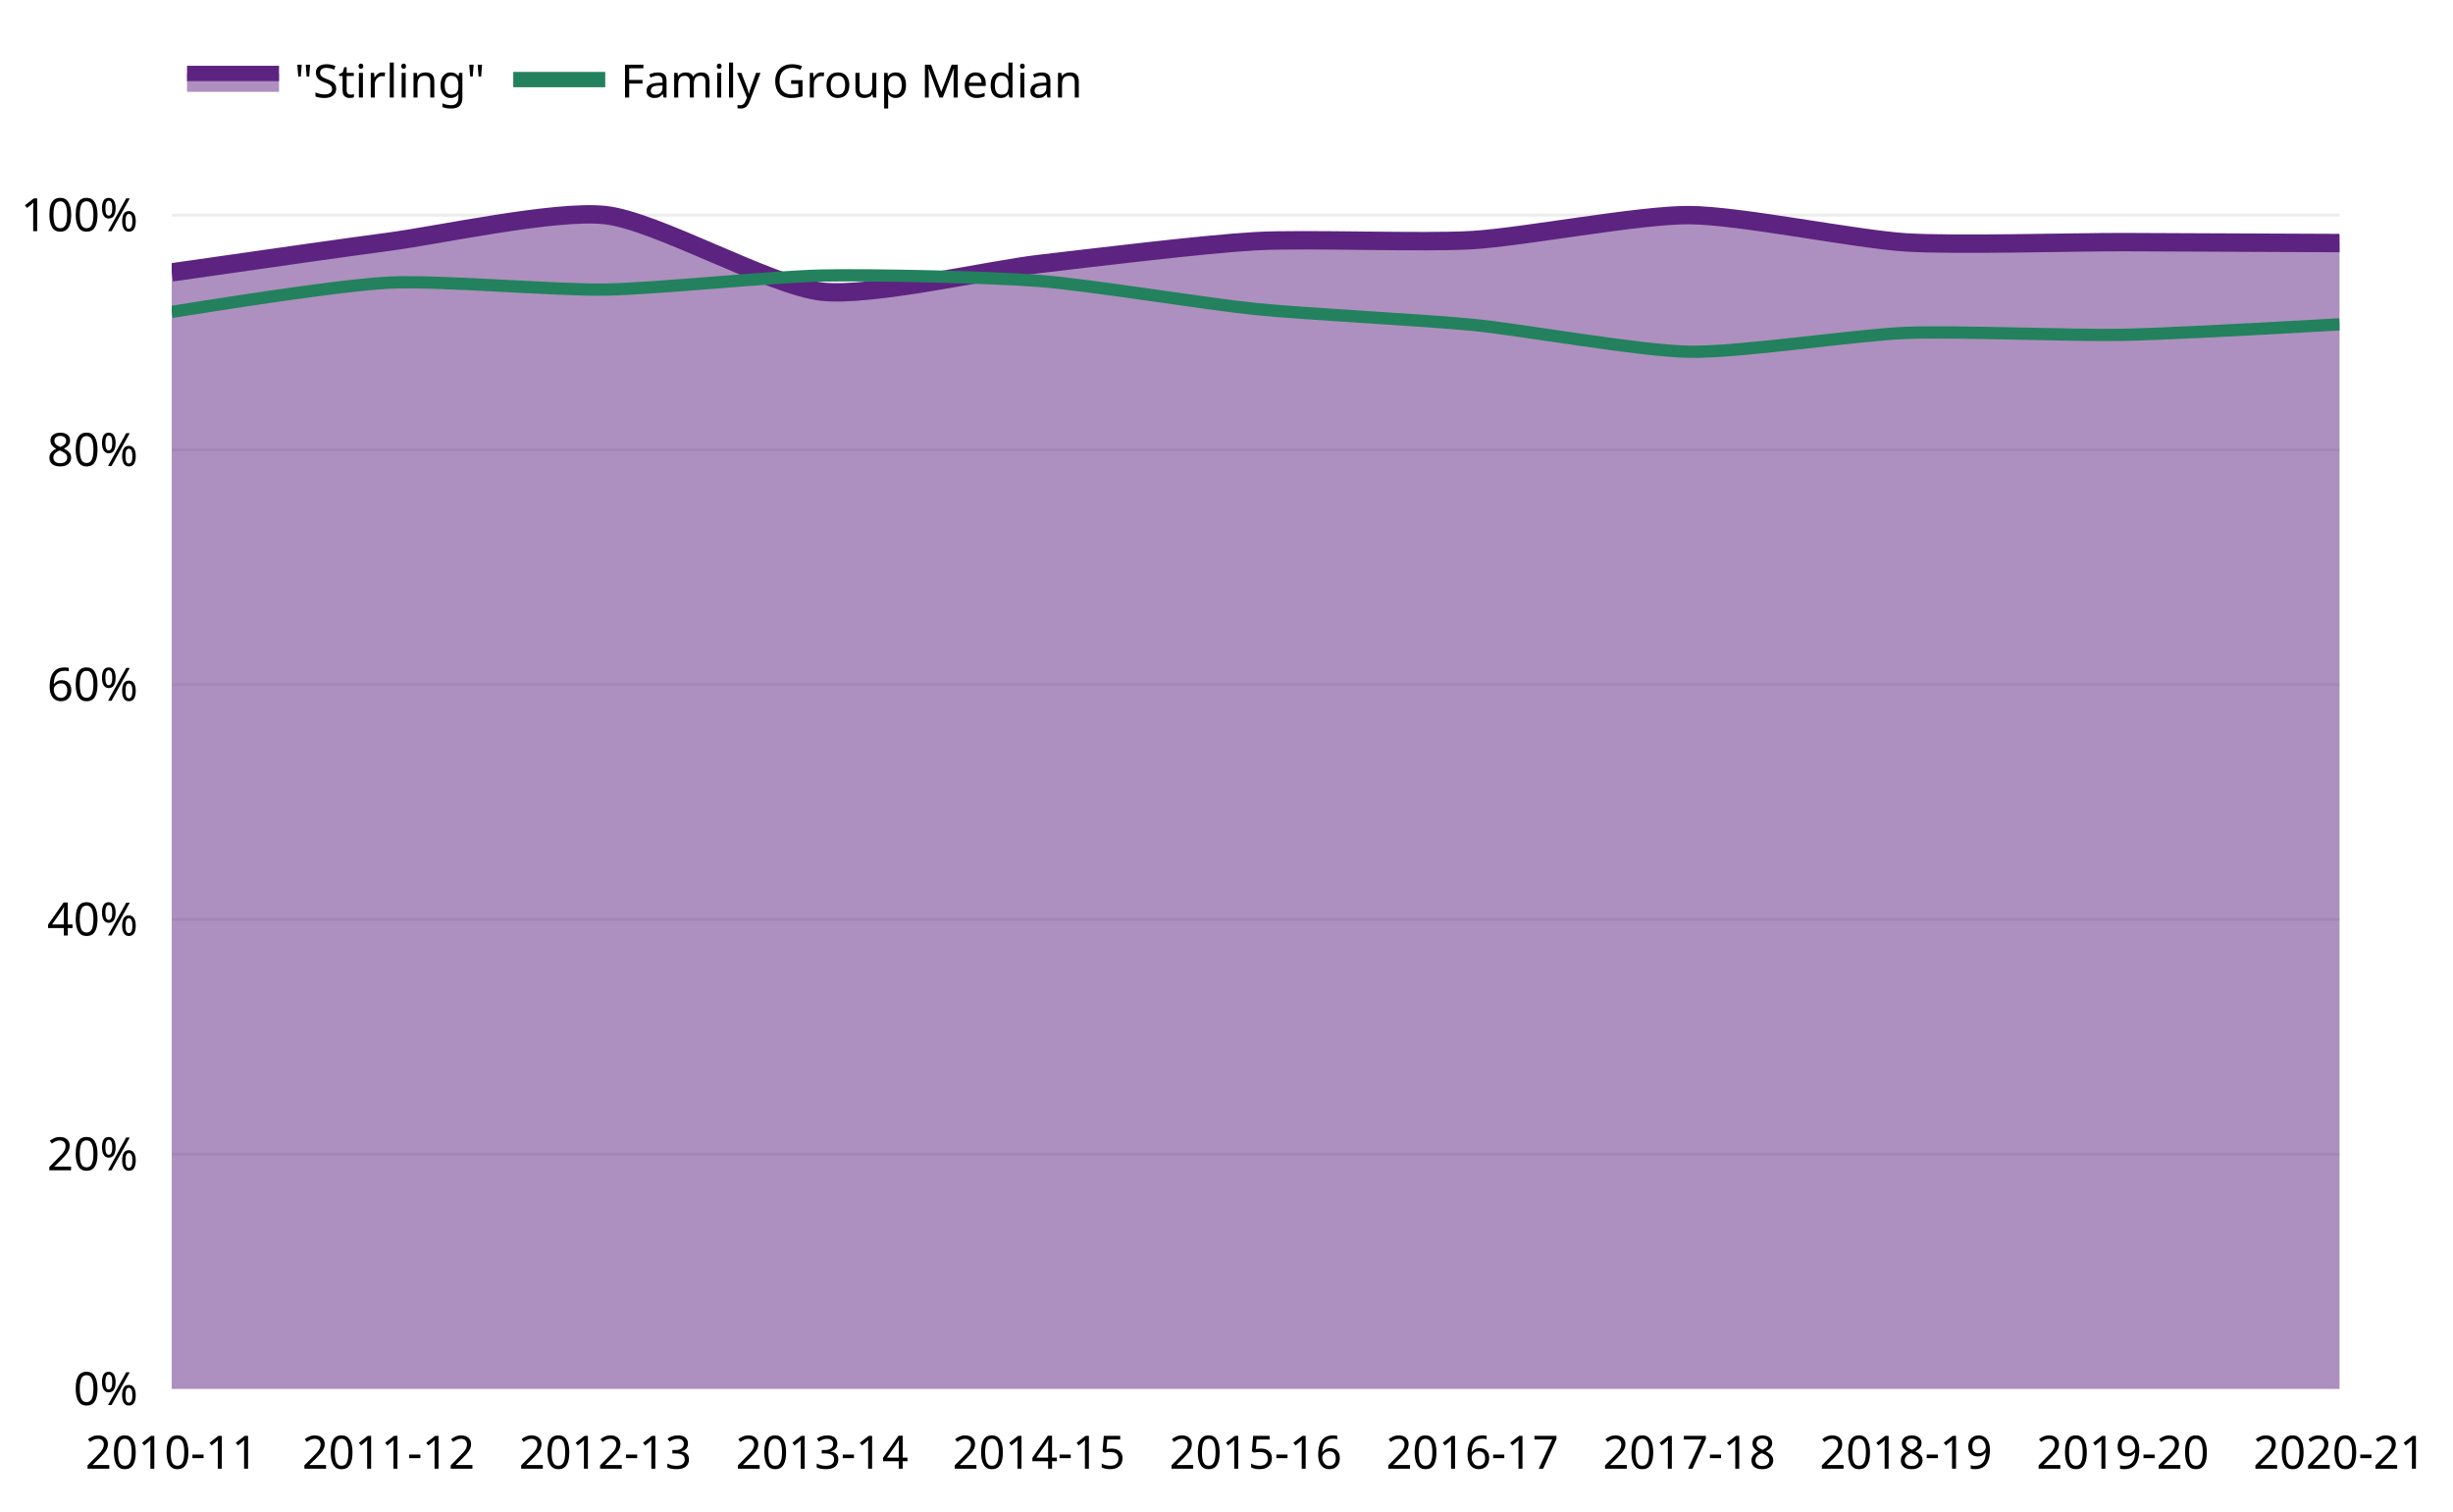
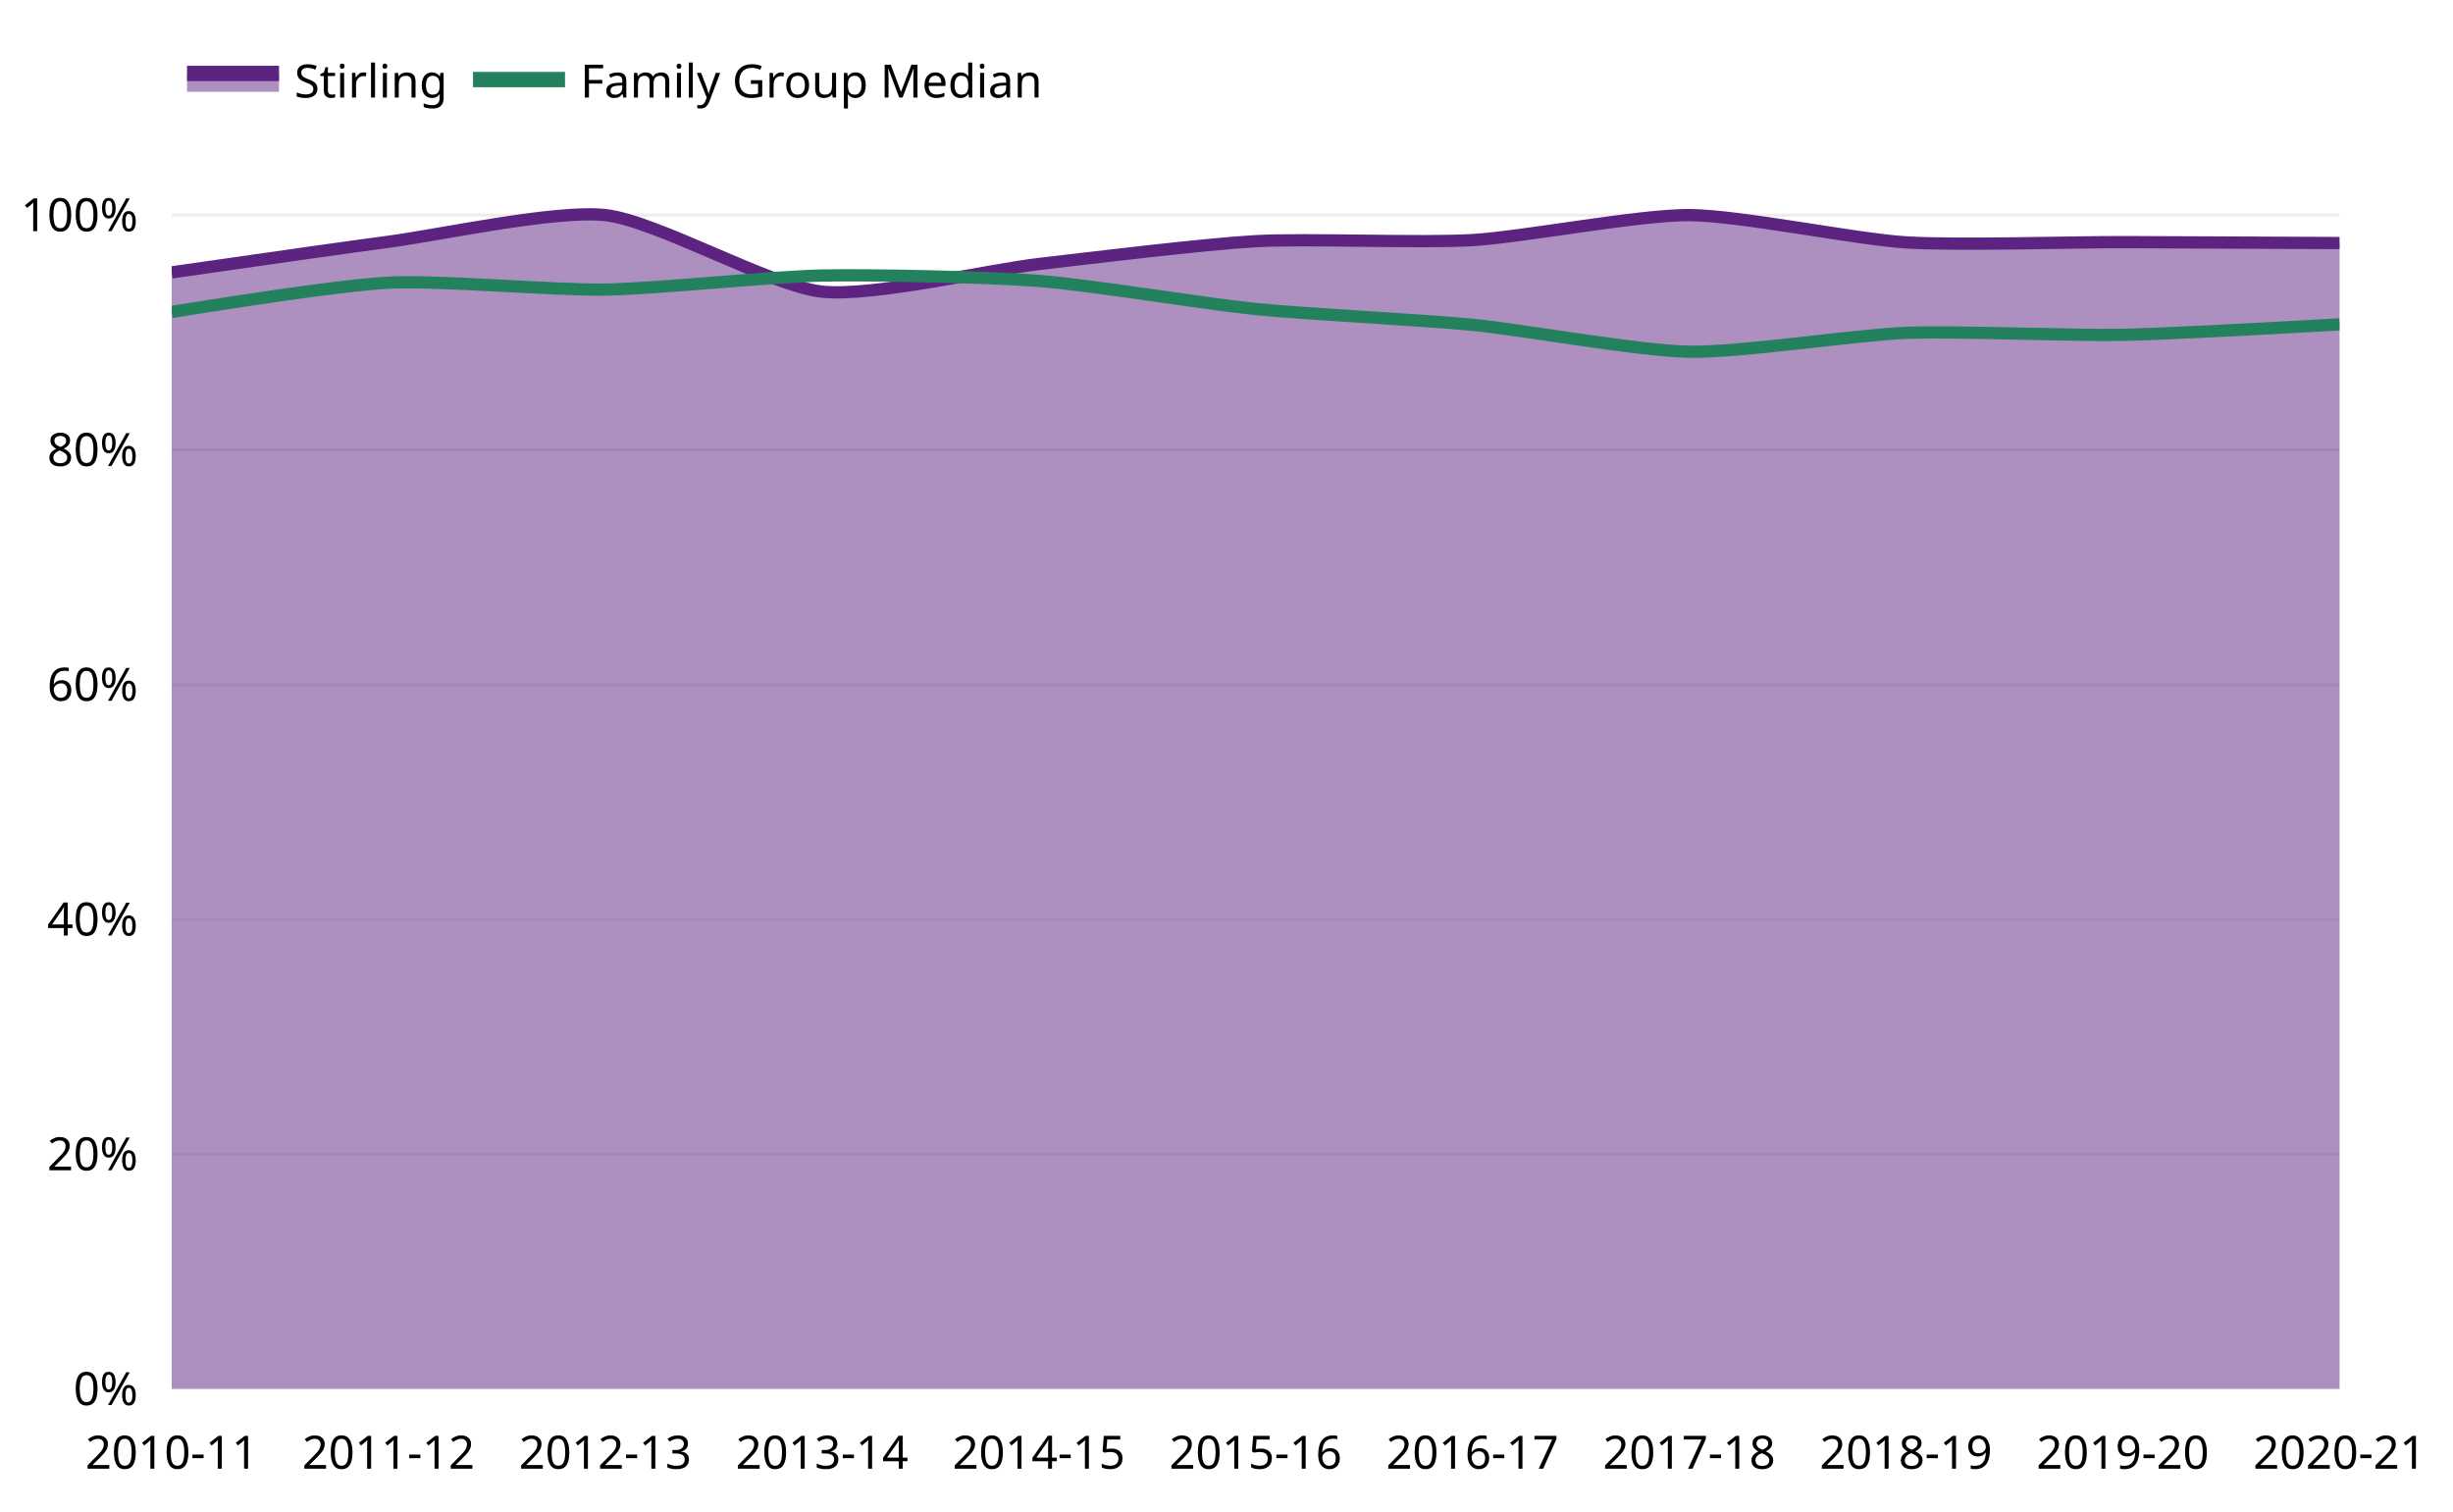
<svg xmlns="http://www.w3.org/2000/svg" class="main-svg" width="800" height="493" style="" viewBox="0 0 800 493">
  <rect x="0" y="0" width="800" height="493" style="fill: rgb(255, 255, 255); fill-opacity: 1;" />
-   <defs id="defs-8fb36e">
+   <defs id="defs-cc37e1">
    <g class="clips">
-       <clipPath id="clip8fb36exyplot" class="plotclip">
+       <clipPath id="clipcc37e1xyplot" class="plotclip">
        <rect width="707" height="403" />
      </clipPath>
-       <clipPath class="axesclip" id="clip8fb36ex">
+       <clipPath class="axesclip" id="clipcc37e1x">
        <rect x="56" y="0" width="707" height="493" />
      </clipPath>
-       <clipPath class="axesclip" id="clip8fb36ey">
+       <clipPath class="axesclip" id="clipcc37e1y">
        <rect x="0" y="50" width="800" height="403" />
      </clipPath>
-       <clipPath class="axesclip" id="clip8fb36exy">
+       <clipPath class="axesclip" id="clipcc37e1xy">
        <rect x="56" y="50" width="707" height="403" />
      </clipPath>
    </g>
    <g class="gradients" />
    <g class="patterns" />
  </defs>
  <g class="bglayer">
    <rect class="bg" x="46" y="40" width="727" height="423" style="fill: rgb(0, 0, 0); fill-opacity: 0; stroke-width: 0;" />
  </g>
  <g class="layer-below">
    <g class="imagelayer" />
    <g class="shapelayer" />
  </g>
  <g class="cartesianlayer">
    <g class="subplot xy">
      <g class="layer-subplot">
        <g class="shapelayer" />
        <g class="imagelayer" />
      </g>
      <g class="gridlayer">
        <g class="x">
          <path class="xgrid crisp" transform="translate(126.7,0)" d="M0,50v403" style="stroke: rgb(255, 255, 255); stroke-opacity: 1; stroke-width: 1px;" />
          <path class="xgrid crisp" transform="translate(197.4,0)" d="M0,50v403" style="stroke: rgb(255, 255, 255); stroke-opacity: 1; stroke-width: 1px;" />
          <path class="xgrid crisp" transform="translate(268.1,0)" d="M0,50v403" style="stroke: rgb(255, 255, 255); stroke-opacity: 1; stroke-width: 1px;" />
          <path class="xgrid crisp" transform="translate(338.8,0)" d="M0,50v403" style="stroke: rgb(255, 255, 255); stroke-opacity: 1; stroke-width: 1px;" />
          <path class="xgrid crisp" transform="translate(409.5,0)" d="M0,50v403" style="stroke: rgb(255, 255, 255); stroke-opacity: 1; stroke-width: 1px;" />
          <path class="xgrid crisp" transform="translate(480.2,0)" d="M0,50v403" style="stroke: rgb(255, 255, 255); stroke-opacity: 1; stroke-width: 1px;" />
          <path class="xgrid crisp" transform="translate(550.9,0)" d="M0,50v403" style="stroke: rgb(255, 255, 255); stroke-opacity: 1; stroke-width: 1px;" />
          <path class="xgrid crisp" transform="translate(621.6,0)" d="M0,50v403" style="stroke: rgb(255, 255, 255); stroke-opacity: 1; stroke-width: 1px;" />
          <path class="xgrid crisp" transform="translate(692.3,0)" d="M0,50v403" style="stroke: rgb(255, 255, 255); stroke-opacity: 1; stroke-width: 1px;" />
        </g>
        <g class="y">
          <path class="ygrid crisp" transform="translate(0,376.43)" d="M56,0h707" style="stroke: rgb(237, 237, 237); stroke-opacity: 1; stroke-width: 1px;" />
          <path class="ygrid crisp" transform="translate(0,299.86)" d="M56,0h707" style="stroke: rgb(237, 237, 237); stroke-opacity: 1; stroke-width: 1px;" />
          <path class="ygrid crisp" transform="translate(0,223.29)" d="M56,0h707" style="stroke: rgb(237, 237, 237); stroke-opacity: 1; stroke-width: 1px;" />
          <path class="ygrid crisp" transform="translate(0,146.72)" d="M56,0h707" style="stroke: rgb(237, 237, 237); stroke-opacity: 1; stroke-width: 1px;" />
          <path class="ygrid crisp" transform="translate(0,70.15)" d="M56,0h707" style="stroke: rgb(237, 237, 237); stroke-opacity: 1; stroke-width: 1px;" />
        </g>
      </g>
      <g class="zerolinelayer">
        <path class="yzl zl crisp" transform="translate(0,453)" d="M56,0h707" style="stroke: rgb(255, 255, 255); stroke-opacity: 1; stroke-width: 2px;" />
      </g>
      <path class="xlines-below" />
      <path class="ylines-below" />
      <g class="overlines-below" />
      <g class="xaxislayer-below" />
      <g class="yaxislayer-below" />
      <g class="overaxes-below" />
-       <g class="plot" transform="translate(56,50)" clip-path="url(#clip8fb36exyplot)">
+       <g class="plot" transform="translate(56,50)" clip-path="url(#clipcc37e1xyplot)">
        <g class="scatterlayer mlayer">
-           <g class="trace scatter trace7a699b" style="stroke-miterlimit: 2;">
+           <g class="trace scatter trace13d224" style="stroke-miterlimit: 2;">
            <g class="fills">
              <g>
                <path class="js-fill" d="M707,403L0,403L0,38.83Q54.19,31.03 70.7,28.85C87.19,26.67 125.11,18.37 141.4,20.15C158.11,21.97 195.39,43.34 212.1,45.12C228.39,46.86 266.29,38.02 282.8,36.1C299.29,34.18 336.98,29.57 353.5,28.66C369.97,27.75 407.73,29.29 424.2,28.3C440.72,27.31 478.41,20.06 494.9,20.15C511.4,20.24 549.07,28.02 565.6,29.05C582.06,30.07 619.8,28.93 636.3,28.96Q652.8,28.99 707,29.27" style="fill: rgb(93, 35, 129); fill-opacity: 0.5; stroke-width: 0;" />
              </g>
            </g>
            <g class="errorbars" />
            <g class="lines">
-               <path class="js-line" d="M0,38.83Q54.19,31.03 70.7,28.85C87.19,26.67 125.11,18.37 141.4,20.15C158.11,21.97 195.39,43.34 212.1,45.12C228.39,46.86 266.29,38.02 282.8,36.1C299.29,34.18 336.98,29.57 353.5,28.66C369.97,27.75 407.73,29.29 424.2,28.3C440.72,27.31 478.41,20.06 494.9,20.15C511.4,20.24 549.07,28.02 565.6,29.05C582.06,30.07 619.8,28.93 636.3,28.96Q652.8,28.99 707,29.27" style="vector-effect: non-scaling-stroke; fill: none; stroke: rgb(93, 35, 129); stroke-opacity: 1; stroke-width: 6px; opacity: 1;" />
+               <path class="js-line" d="M0,38.83Q54.19,31.03 70.7,28.85C87.19,26.67 125.11,18.37 141.4,20.15C158.11,21.97 195.39,43.34 212.1,45.12C228.39,46.86 266.29,38.02 282.8,36.1C299.29,34.18 336.98,29.57 353.5,28.66C369.97,27.75 407.73,29.29 424.2,28.3C440.72,27.31 478.41,20.06 494.9,20.15C511.4,20.24 549.07,28.02 565.6,29.05C582.06,30.07 619.8,28.93 636.3,28.96Q652.8,28.99 707,29.27" style="vector-effect: non-scaling-stroke; fill: none; stroke: rgb(93, 35, 129); stroke-opacity: 1; stroke-width: 4px; opacity: 1;" />
            </g>
            <g class="points" />
            <g class="text" />
          </g>
-           <g class="trace scatter trace2984bc" style="stroke-miterlimit: 2; opacity: 1;">
+           <g class="trace scatter trace919a46" style="stroke-miterlimit: 2; opacity: 1;">
            <g class="fills" />
            <g class="errorbars" />
            <g class="lines">
              <path class="js-line" d="M0,51.73Q54.17,43.04 70.7,42.19C87.16,41.35 124.91,44.72 141.4,44.45C157.9,44.18 195.6,40.19 212.1,39.86C228.59,39.53 266.34,40.34 282.8,41.61C299.33,42.88 336.98,49.11 353.5,50.78C369.97,52.45 407.72,54.31 424.2,55.93C440.72,57.56 478.39,64.42 494.9,64.72C511.38,65.02 549.09,59.21 565.6,58.57C582.08,57.93 619.81,59.52 636.3,59.2Q652.8,58.88 707,55.79" style="vector-effect: non-scaling-stroke; fill: none; stroke: rgb(35, 129, 93); stroke-opacity: 1; stroke-width: 4px; opacity: 1;" />
            </g>
            <g class="points" />
            <g class="text" />
          </g>
        </g>
      </g>
      <g class="overplot" />
      <path class="xlines-above crisp" d="M0,0" style="fill: none;" />
      <path class="ylines-above crisp" d="M0,0" style="fill: none;" />
      <g class="overlines-above" />
      <g class="xaxislayer-above">
        <g class="xtick">
          <text text-anchor="middle" x="0" y="479" transform="translate(56,0)" style="font-family: 'Segoe UI Semibold'; font-size: 15px; fill: rgb(0, 0, 0); fill-opacity: 1; white-space: pre; opacity: 1;">2010-11</text>
        </g>
        <g class="xtick">
          <text text-anchor="middle" x="0" y="479" transform="translate(126.7,0)" style="font-family: 'Segoe UI Semibold'; font-size: 15px; fill: rgb(0, 0, 0); fill-opacity: 1; white-space: pre; opacity: 1;">2011-12</text>
        </g>
        <g class="xtick">
          <text text-anchor="middle" x="0" y="479" transform="translate(197.4,0)" style="font-family: 'Segoe UI Semibold'; font-size: 15px; fill: rgb(0, 0, 0); fill-opacity: 1; white-space: pre; opacity: 1;">2012-13</text>
        </g>
        <g class="xtick">
          <text text-anchor="middle" x="0" y="479" transform="translate(268.1,0)" style="font-family: 'Segoe UI Semibold'; font-size: 15px; fill: rgb(0, 0, 0); fill-opacity: 1; white-space: pre; opacity: 1;">2013-14</text>
        </g>
        <g class="xtick">
          <text text-anchor="middle" x="0" y="479" transform="translate(338.8,0)" style="font-family: 'Segoe UI Semibold'; font-size: 15px; fill: rgb(0, 0, 0); fill-opacity: 1; white-space: pre; opacity: 1;">2014-15</text>
        </g>
        <g class="xtick">
          <text text-anchor="middle" x="0" y="479" transform="translate(409.5,0)" style="font-family: 'Segoe UI Semibold'; font-size: 15px; fill: rgb(0, 0, 0); fill-opacity: 1; white-space: pre; opacity: 1;">2015-16</text>
        </g>
        <g class="xtick">
          <text text-anchor="middle" x="0" y="479" transform="translate(480.2,0)" style="font-family: 'Segoe UI Semibold'; font-size: 15px; fill: rgb(0, 0, 0); fill-opacity: 1; white-space: pre; opacity: 1;">2016-17</text>
        </g>
        <g class="xtick">
          <text text-anchor="middle" x="0" y="479" transform="translate(550.9,0)" style="font-family: 'Segoe UI Semibold'; font-size: 15px; fill: rgb(0, 0, 0); fill-opacity: 1; white-space: pre; opacity: 1;">2017-18</text>
        </g>
        <g class="xtick">
          <text text-anchor="middle" x="0" y="479" transform="translate(621.6,0)" style="font-family: 'Segoe UI Semibold'; font-size: 15px; fill: rgb(0, 0, 0); fill-opacity: 1; white-space: pre; opacity: 1;">2018-19</text>
        </g>
        <g class="xtick">
          <text text-anchor="middle" x="0" y="479" transform="translate(692.3,0)" style="font-family: 'Segoe UI Semibold'; font-size: 15px; fill: rgb(0, 0, 0); fill-opacity: 1; white-space: pre; opacity: 1;">2019-20</text>
        </g>
        <g class="xtick">
          <text text-anchor="middle" x="0" y="479" transform="translate(763,0)" style="font-family: 'Segoe UI Semibold'; font-size: 15px; fill: rgb(0, 0, 0); fill-opacity: 1; white-space: pre; opacity: 1;">2020-21</text>
        </g>
      </g>
      <g class="yaxislayer-above">
        <g class="ytick">
          <text text-anchor="end" x="45" y="5.25" transform="translate(0,453)" style="font-family: 'Segoe UI Semibold'; font-size: 15px; fill: rgb(0, 0, 0); fill-opacity: 1; white-space: pre; opacity: 1;">0%</text>
        </g>
        <g class="ytick">
          <text text-anchor="end" x="45" y="5.25" style="font-family: 'Segoe UI Semibold'; font-size: 15px; fill: rgb(0, 0, 0); fill-opacity: 1; white-space: pre; opacity: 1;" transform="translate(0,376.43)">20%</text>
        </g>
        <g class="ytick">
          <text text-anchor="end" x="45" y="5.25" style="font-family: 'Segoe UI Semibold'; font-size: 15px; fill: rgb(0, 0, 0); fill-opacity: 1; white-space: pre; opacity: 1;" transform="translate(0,299.86)">40%</text>
        </g>
        <g class="ytick">
          <text text-anchor="end" x="45" y="5.25" style="font-family: 'Segoe UI Semibold'; font-size: 15px; fill: rgb(0, 0, 0); fill-opacity: 1; white-space: pre; opacity: 1;" transform="translate(0,223.29)">60%</text>
        </g>
        <g class="ytick">
          <text text-anchor="end" x="45" y="5.25" style="font-family: 'Segoe UI Semibold'; font-size: 15px; fill: rgb(0, 0, 0); fill-opacity: 1; white-space: pre; opacity: 1;" transform="translate(0,146.72)">80%</text>
        </g>
        <g class="ytick">
          <text text-anchor="end" x="45" y="5.25" style="font-family: 'Segoe UI Semibold'; font-size: 15px; fill: rgb(0, 0, 0); fill-opacity: 1; white-space: pre; opacity: 1;" transform="translate(0,70.15)">100%</text>
        </g>
      </g>
      <g class="overaxes-above" />
    </g>
  </g>
  <g class="polarlayer" />
  <g class="smithlayer" />
  <g class="ternarylayer" />
  <g class="geolayer" />
  <g class="funnelarealayer" />
  <g class="pielayer" />
  <g class="iciclelayer" />
  <g class="treemaplayer" />
  <g class="sunburstlayer" />
  <g class="glimages" />
-   <defs id="topdefs-8fb36e">
+   <defs id="topdefs-cc37e1">
    <g class="clips" />
-     <clipPath id="legend8fb36e">
-       <rect width="298" height="33" x="0" y="0" />
+     <clipPath id="legendcc37e1">
+       <rect width="285" height="33" x="0" y="0" />
    </clipPath>
  </defs>
  <g class="layer-above">
    <g class="imagelayer" />
    <g class="shapelayer" />
  </g>
  <g class="infolayer">
    <g class="legend" pointer-events="all" transform="translate(56,9.7)">
-       <rect class="bg" shape-rendering="crispEdges" width="298" height="33" x="0" y="0" style="stroke: rgb(68, 68, 68); stroke-opacity: 1; fill: rgb(0, 0, 0); fill-opacity: 0; stroke-width: 0px;" />
-       <g class="scrollbox" transform="" clip-path="url(#legend8fb36e)">
+       <rect class="bg" shape-rendering="crispEdges" width="285" height="33" x="0" y="0" style="stroke: rgb(68, 68, 68); stroke-opacity: 1; fill: rgb(0, 0, 0); fill-opacity: 0; stroke-width: 0px;" />
+       <g class="scrollbox" transform="" clip-path="url(#legendcc37e1)">
        <g class="groups">
          <g class="traces" transform="translate(0,16.25)" style="opacity: 1;">
-             <text class="legendtext" text-anchor="start" x="40" y="5.85" style="font-family: 'Segoe UI Semibold'; font-size: 15px; fill: rgb(0, 0, 0); fill-opacity: 1; white-space: pre;">"Stirling"</text>
+             <text class="legendtext" text-anchor="start" x="40" y="5.85" style="font-family: 'Segoe UI Semibold'; font-size: 15px; fill: rgb(0, 0, 0); fill-opacity: 1; white-space: pre;">Stirling</text>
            <g class="layers">
              <g class="legendfill">
                <path class="js-fill" d="M5,-2h30v6h-30z" style="stroke-width: 0; fill: rgb(93, 35, 129); fill-opacity: 0.5;" />
              </g>
              <g class="legendlines">
                <path class="js-line" d="M5,-2h30" style="fill: none; stroke: rgb(93, 35, 129); stroke-opacity: 1; stroke-width: 5px;" />
              </g>
              <g class="legendsymbols">
                <g class="legendpoints" />
              </g>
            </g>
-             <rect class="legendtoggle" x="0" y="-11.25" width="103.891" height="22.5" style="fill: rgb(0, 0, 0); fill-opacity: 0;" />
-           </g>
-           <g class="traces" transform="translate(106.3906,16.25)" style="opacity: 1;">
+             <rect class="legendtoggle" x="0" y="-11.25" width="90.766" height="22.5" style="fill: rgb(0, 0, 0); fill-opacity: 0;" />
+           </g>
+           <g class="traces" transform="translate(93.26562,16.25)" style="opacity: 1;">
            <text class="legendtext" text-anchor="start" x="40" y="5.85" style="font-family: 'Segoe UI Semibold'; font-size: 15px; fill: rgb(0, 0, 0); fill-opacity: 1; white-space: pre;">Family Group Median</text>
            <g class="layers" style="opacity: 1;">
              <g class="legendfill" />
              <g class="legendlines">
                <path class="js-line" d="M5,0h30" style="fill: none; stroke: rgb(35, 129, 93); stroke-opacity: 1; stroke-width: 5px;" />
              </g>
              <g class="legendsymbols">
                <g class="legendpoints" />
              </g>
            </g>
            <rect class="legendtoggle" x="0" y="-11.25" width="188.609" height="22.5" style="fill: rgb(0, 0, 0); fill-opacity: 0;" />
          </g>
        </g>
      </g>
      <rect class="scrollbar" rx="20" ry="3" width="0" height="0" x="0" y="0" style="fill: rgb(128, 139, 164); fill-opacity: 1;" />
    </g>
    <g class="g-gtitle" />
    <g class="g-xtitle" />
    <g class="g-ytitle" />
  </g>
</svg>
